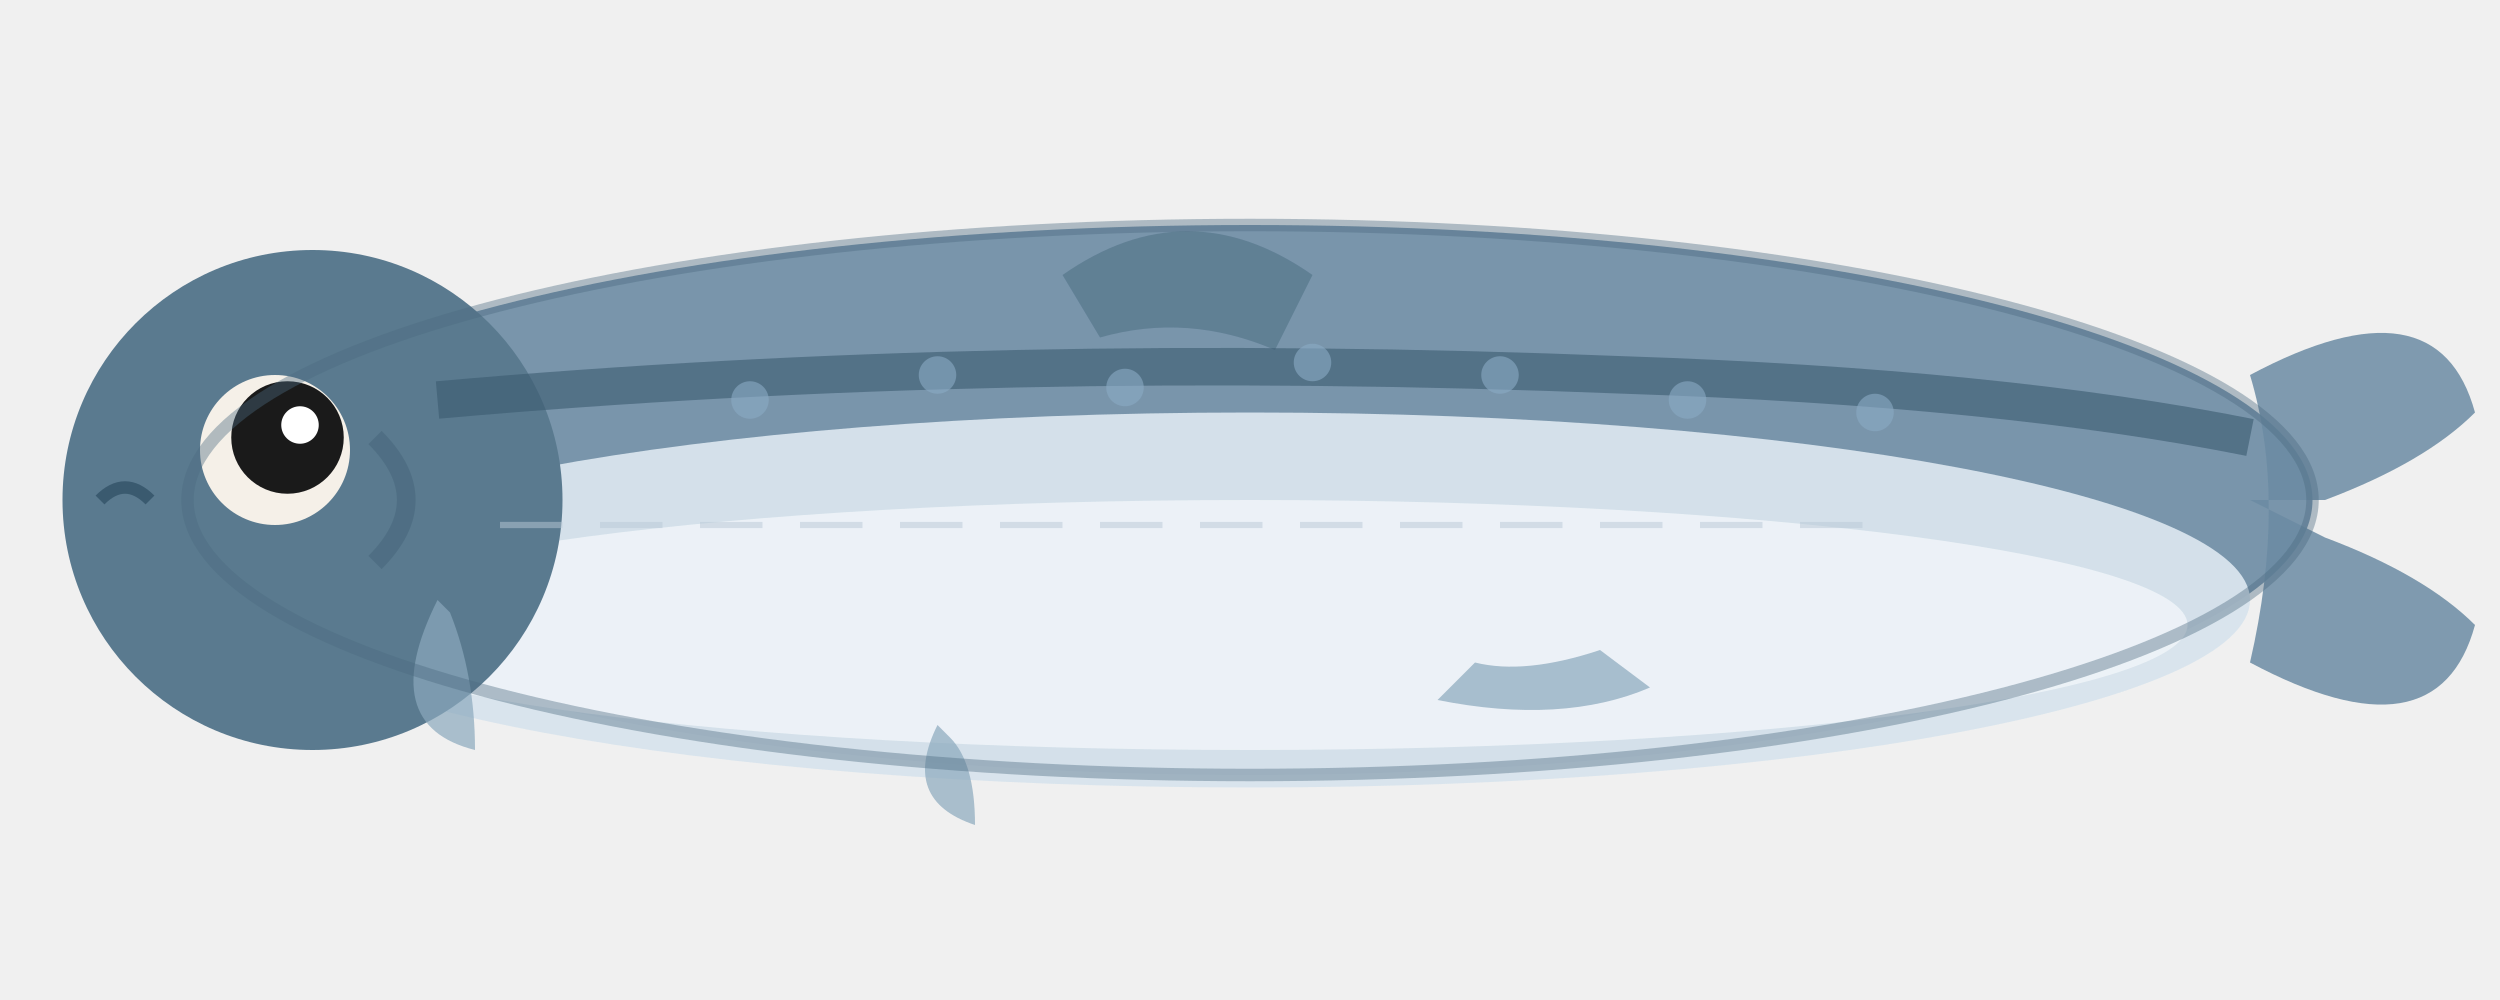
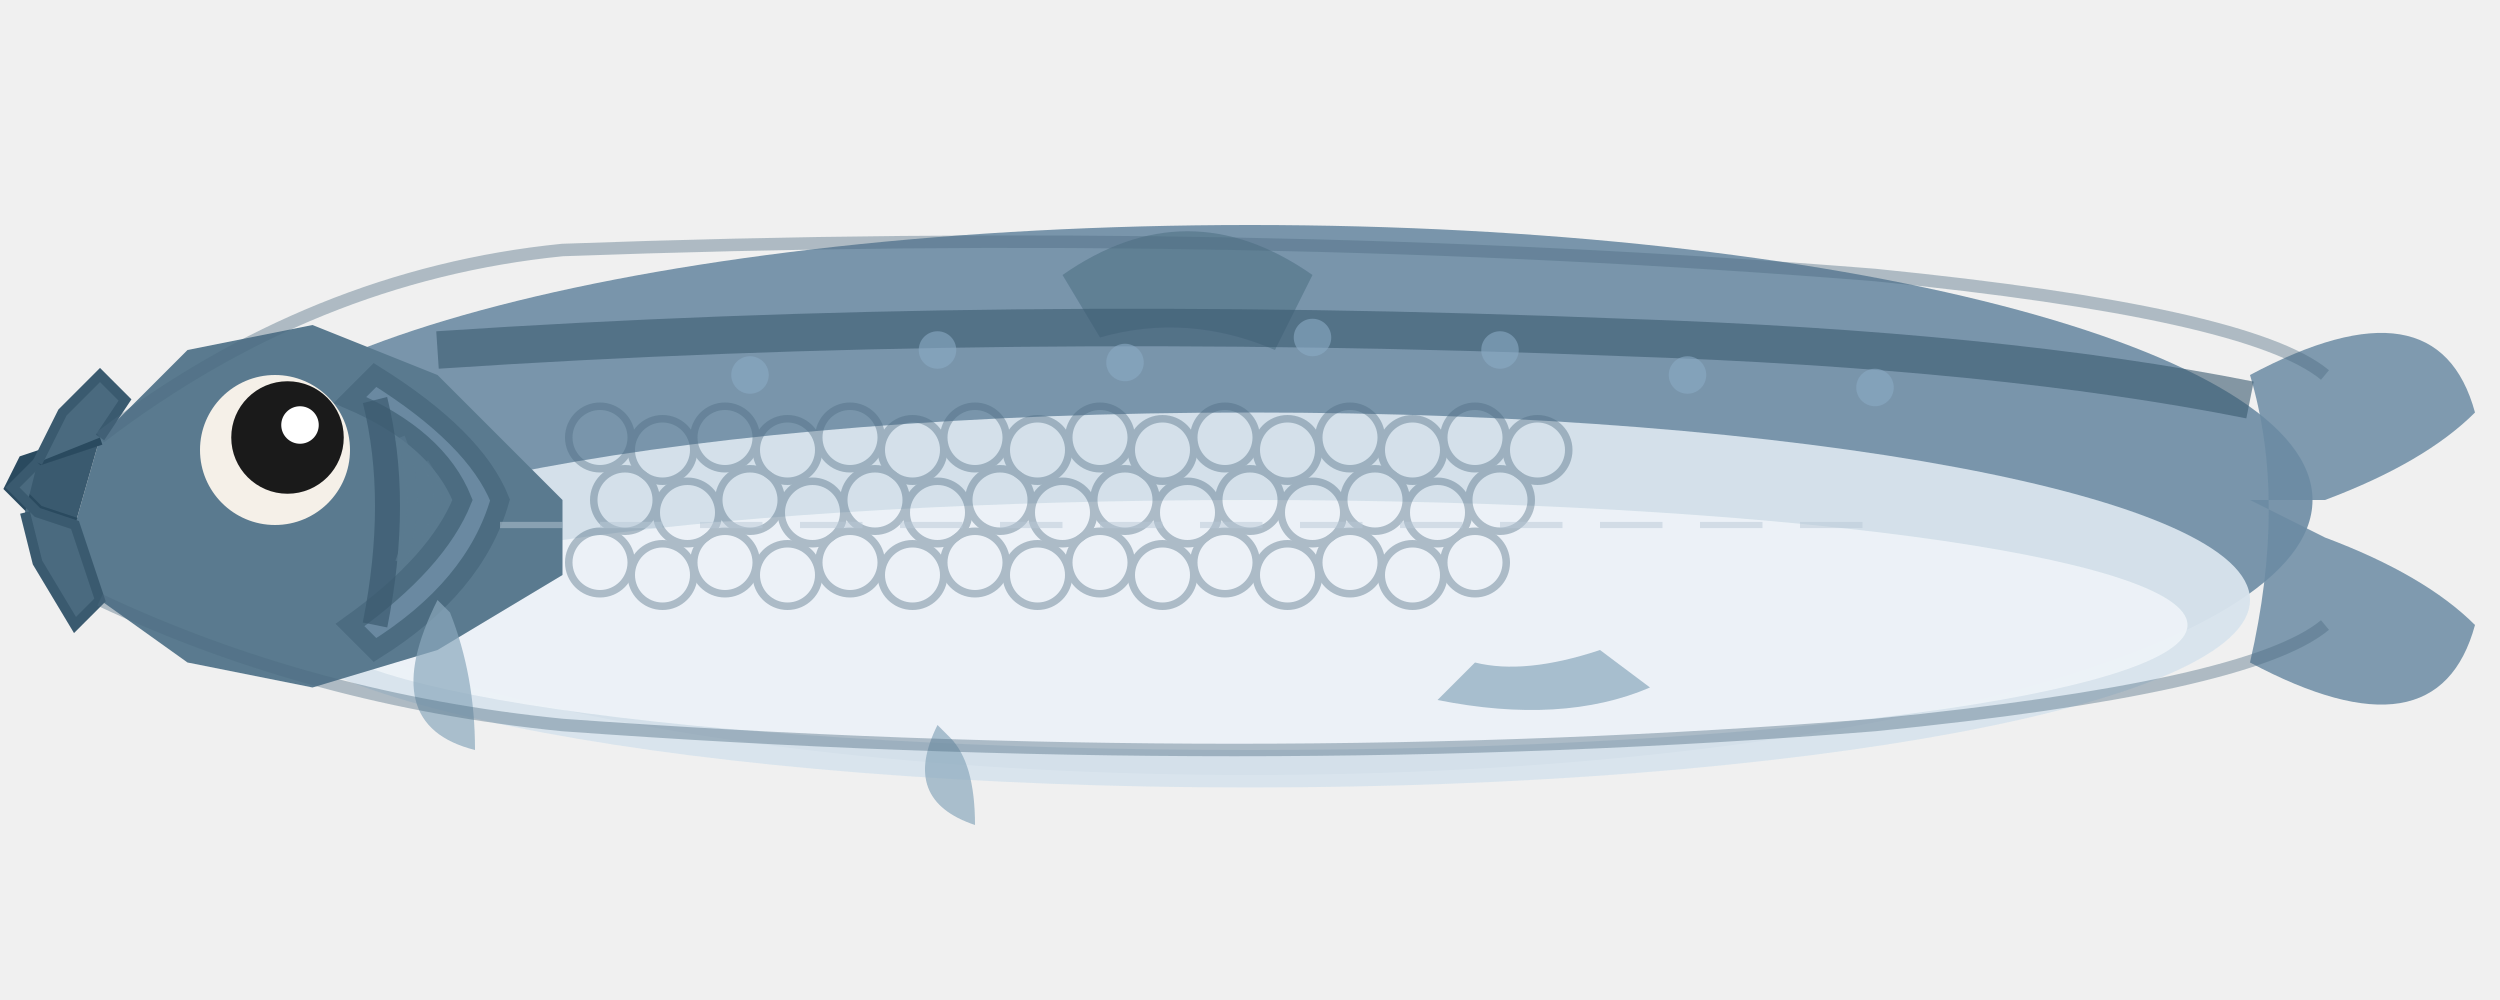
<svg xmlns="http://www.w3.org/2000/svg" viewBox="0 0 200 80" width="200" height="80">
  <ellipse cx="100" cy="40" rx="85" ry="22" fill="#6B8BA3" opacity="0.9" />
  <ellipse cx="100" cy="48" rx="80" ry="15" fill="#D8E4ED" opacity="0.95" />
  <ellipse cx="100" cy="50" rx="75" ry="10" fill="#F0F5F9" opacity="0.85" />
-   <ellipse cx="25" cy="40" rx="20" ry="20" fill="#5A7A8F" />
-   <path d="M 30 35 Q 35 40, 30 45" stroke="#4A6A7F" stroke-width="1.5" fill="none" opacity="0.7" />
+   <path d="M 45 40 L 35 30 L 25 26 L 15 28 L 8 35 L 6 42 L 8 48 L 15 53 L 25 55 L 35 52 L 45 46 Z" fill="#5A7A8F" />
+   <path d="M 6 42 L 3 41 L 1 39 L 2 37 L 5 36 L 8 35" fill="#3A5A6F" stroke="#2A4A5F" stroke-width="1.2" />
+   <path d="M 8 35 L 10 32 L 8 30 L 5 33 L 3 37" fill="#4A6A7F" stroke="#3A5A6F" stroke-width="0.8" />
+   <path d="M 3 37 L 1 39 L 3 41 L 6 42 L 8 48 L 6 50 L 3 45 L 2 41" fill="#4A6A7F" stroke="#3A5A6F" stroke-width="0.8" />
+   <path d="M 30 30 Q 38 35, 40 40 Q 38 47, 30 52 L 28 50 Q 35 45, 37 40 Q 35 35, 28 32 Z" fill="#6B8BA3" stroke="#4A6A7F" stroke-width="1.5" opacity="0.9" />
+   <path d="M 30 32 Q 32 40, 30 50" stroke="#3A5A6F" stroke-width="2" fill="none" opacity="0.7" />
+   <path d="M 32 35 Q 34 40, 32 45" stroke="#5A7A8F" stroke-width="0.8" fill="none" opacity="0.6" />
+   <path d="M 34 37 Q 36 40, 34 43" stroke="#5A7A8F" stroke-width="0.6" fill="none" opacity="0.5" />
  <circle cx="22" cy="36" r="6" fill="#F5F0E8" />
  <circle cx="23" cy="35" r="4.5" fill="#1A1A1A" />
  <circle cx="24" cy="34" r="1.5" fill="#FFFFFF" />
-   <path d="M 8 40 Q 10 38, 12 40" stroke="#3A5A6F" stroke-width="1" fill="none" />
  <path d="M 85 22 Q 95 15, 105 22 L 102 28 Q 95 25, 88 27 Z" fill="#5A7A8F" opacity="0.8" />
  <path d="M 35 48 Q 30 58, 38 60 Q 38 54, 36 49 Z" fill="#8AA8BC" opacity="0.7" />
  <path d="M 75 58 Q 72 64, 78 66 Q 78 61, 76 59 Z" fill="#8AA8BC" opacity="0.7" />
  <path d="M 115 56 Q 125 58, 132 55 L 128 52 Q 122 54, 118 53 Z" fill="#8AA8BC" opacity="0.7" />
  <path d="M 180 30 Q 195 22, 198 33 Q 194 37, 186 40 L 180 40 L 186 43 Q 194 46, 198 50 Q 195 61, 180 53 Q 183 40, 180 30 Z" fill="#6B8BA3" opacity="0.85" />
-   <path d="M 35 32 Q 80 28, 130 30 Q 160 31, 180 35" stroke="#3A5A6F" stroke-width="3" fill="none" opacity="0.6" />
-   <circle cx="60" cy="32" r="1.5" fill="#8AAAC4" opacity="0.6" />
-   <circle cx="75" cy="30" r="1.5" fill="#8AAAC4" opacity="0.6" />
-   <circle cx="90" cy="31" r="1.5" fill="#8AAAC4" opacity="0.6" />
-   <circle cx="105" cy="29" r="1.5" fill="#8AAAC4" opacity="0.6" />
-   <circle cx="120" cy="30" r="1.5" fill="#8AAAC4" opacity="0.6" />
-   <circle cx="135" cy="32" r="1.5" fill="#8AAAC4" opacity="0.6" />
-   <circle cx="150" cy="33" r="1.5" fill="#8AAAC4" opacity="0.6" />
+   <g opacity="0.4">
+     <circle cx="48" cy="35" r="2.5" fill="none" stroke="#4A6A7F" stroke-width="0.6" />
+     <circle cx="53" cy="36" r="2.5" fill="none" stroke="#4A6A7F" stroke-width="0.6" />
+     <circle cx="58" cy="35" r="2.5" fill="none" stroke="#4A6A7F" stroke-width="0.6" />
+     <circle cx="63" cy="36" r="2.5" fill="none" stroke="#4A6A7F" stroke-width="0.6" />
+     <circle cx="68" cy="35" r="2.5" fill="none" stroke="#4A6A7F" stroke-width="0.6" />
+     <circle cx="73" cy="36" r="2.5" fill="none" stroke="#4A6A7F" stroke-width="0.6" />
+     <circle cx="78" cy="35" r="2.5" fill="none" stroke="#4A6A7F" stroke-width="0.6" />
+     <circle cx="83" cy="36" r="2.5" fill="none" stroke="#4A6A7F" stroke-width="0.6" />
+     <circle cx="88" cy="35" r="2.5" fill="none" stroke="#4A6A7F" stroke-width="0.6" />
+     <circle cx="93" cy="36" r="2.5" fill="none" stroke="#4A6A7F" stroke-width="0.6" />
+     <circle cx="98" cy="35" r="2.5" fill="none" stroke="#4A6A7F" stroke-width="0.6" />
+     <circle cx="103" cy="36" r="2.5" fill="none" stroke="#4A6A7F" stroke-width="0.6" />
+     <circle cx="108" cy="35" r="2.5" fill="none" stroke="#4A6A7F" stroke-width="0.6" />
+     <circle cx="113" cy="36" r="2.5" fill="none" stroke="#4A6A7F" stroke-width="0.6" />
+     <circle cx="118" cy="35" r="2.5" fill="none" stroke="#4A6A7F" stroke-width="0.6" />
+     <circle cx="123" cy="36" r="2.5" fill="none" stroke="#4A6A7F" stroke-width="0.6" />
+     <circle cx="50" cy="40" r="2.5" fill="none" stroke="#4A6A7F" stroke-width="0.6" />
+     <circle cx="55" cy="41" r="2.5" fill="none" stroke="#4A6A7F" stroke-width="0.6" />
+     <circle cx="60" cy="40" r="2.5" fill="none" stroke="#4A6A7F" stroke-width="0.6" />
+     <circle cx="65" cy="41" r="2.5" fill="none" stroke="#4A6A7F" stroke-width="0.6" />
+     <circle cx="70" cy="40" r="2.5" fill="none" stroke="#4A6A7F" stroke-width="0.6" />
+     <circle cx="75" cy="41" r="2.5" fill="none" stroke="#4A6A7F" stroke-width="0.6" />
+     <circle cx="80" cy="40" r="2.5" fill="none" stroke="#4A6A7F" stroke-width="0.6" />
+     <circle cx="85" cy="41" r="2.5" fill="none" stroke="#4A6A7F" stroke-width="0.6" />
+     <circle cx="90" cy="40" r="2.5" fill="none" stroke="#4A6A7F" stroke-width="0.6" />
+     <circle cx="95" cy="41" r="2.5" fill="none" stroke="#4A6A7F" stroke-width="0.6" />
+     <circle cx="100" cy="40" r="2.5" fill="none" stroke="#4A6A7F" stroke-width="0.6" />
+     <circle cx="105" cy="41" r="2.5" fill="none" stroke="#4A6A7F" stroke-width="0.6" />
+     <circle cx="110" cy="40" r="2.5" fill="none" stroke="#4A6A7F" stroke-width="0.6" />
+     <circle cx="115" cy="41" r="2.5" fill="none" stroke="#4A6A7F" stroke-width="0.6" />
+     <circle cx="120" cy="40" r="2.5" fill="none" stroke="#4A6A7F" stroke-width="0.6" />
+     <circle cx="48" cy="45" r="2.5" fill="none" stroke="#4A6A7F" stroke-width="0.6" />
+     <circle cx="53" cy="46" r="2.5" fill="none" stroke="#4A6A7F" stroke-width="0.6" />
+     <circle cx="58" cy="45" r="2.5" fill="none" stroke="#4A6A7F" stroke-width="0.6" />
+     <circle cx="63" cy="46" r="2.5" fill="none" stroke="#4A6A7F" stroke-width="0.6" />
+     <circle cx="68" cy="45" r="2.5" fill="none" stroke="#4A6A7F" stroke-width="0.6" />
+     <circle cx="73" cy="46" r="2.5" fill="none" stroke="#4A6A7F" stroke-width="0.6" />
+     <circle cx="78" cy="45" r="2.5" fill="none" stroke="#4A6A7F" stroke-width="0.6" />
+     <circle cx="83" cy="46" r="2.5" fill="none" stroke="#4A6A7F" stroke-width="0.6" />
+     <circle cx="88" cy="45" r="2.5" fill="none" stroke="#4A6A7F" stroke-width="0.6" />
+     <circle cx="93" cy="46" r="2.5" fill="none" stroke="#4A6A7F" stroke-width="0.6" />
+     <circle cx="98" cy="45" r="2.5" fill="none" stroke="#4A6A7F" stroke-width="0.6" />
+     <circle cx="103" cy="46" r="2.5" fill="none" stroke="#4A6A7F" stroke-width="0.6" />
+     <circle cx="108" cy="45" r="2.5" fill="none" stroke="#4A6A7F" stroke-width="0.6" />
+     <circle cx="113" cy="46" r="2.5" fill="none" stroke="#4A6A7F" stroke-width="0.6" />
+     <circle cx="118" cy="45" r="2.5" fill="none" stroke="#4A6A7F" stroke-width="0.6" />
+   </g>
+   <path d="M 35 28 Q 80 25, 130 27 Q 160 28, 180 32" stroke="#3A5A6F" stroke-width="3" fill="none" opacity="0.6" />
+   <circle cx="60" cy="30" r="1.5" fill="#8AAAC4" opacity="0.6" />
+   <circle cx="75" cy="28" r="1.5" fill="#8AAAC4" opacity="0.6" />
+   <circle cx="90" cy="29" r="1.5" fill="#8AAAC4" opacity="0.6" />
+   <circle cx="105" cy="27" r="1.5" fill="#8AAAC4" opacity="0.6" />
+   <circle cx="120" cy="28" r="1.5" fill="#8AAAC4" opacity="0.6" />
+   <circle cx="135" cy="30" r="1.5" fill="#8AAAC4" opacity="0.6" />
+   <circle cx="150" cy="31" r="1.5" fill="#8AAAC4" opacity="0.6" />
  <path d="M 40 42 L 45 42 M 48 42 L 53 42 M 56 42 L 61 42 M 64 42 L 69 42 M 72 42 L 77 42 M 80 42 L 85 42 M 88 42 L 93 42 M 96 42 L 101 42 M 104 42 L 109 42 M 112 42 L 117 42 M 120 42 L 125 42 M 128 42 L 133 42 M 136 42 L 141 42 M 144 42 L 149 42" stroke="#B8C8D5" stroke-width="0.5" opacity="0.5" />
-   <ellipse cx="100" cy="40" rx="85" ry="22" fill="none" stroke="#4A6A7F" stroke-width="1" opacity="0.4" />
+   <path d="M 8 35 Q 25 22, 45 20 Q 100 18, 150 22 Q 180 25, 186 30 M 186 50 Q 180 55, 150 58 Q 100 62, 45 58 Q 25 56, 8 48" stroke="#4A6A7F" stroke-width="1" fill="none" opacity="0.4" />
</svg>
